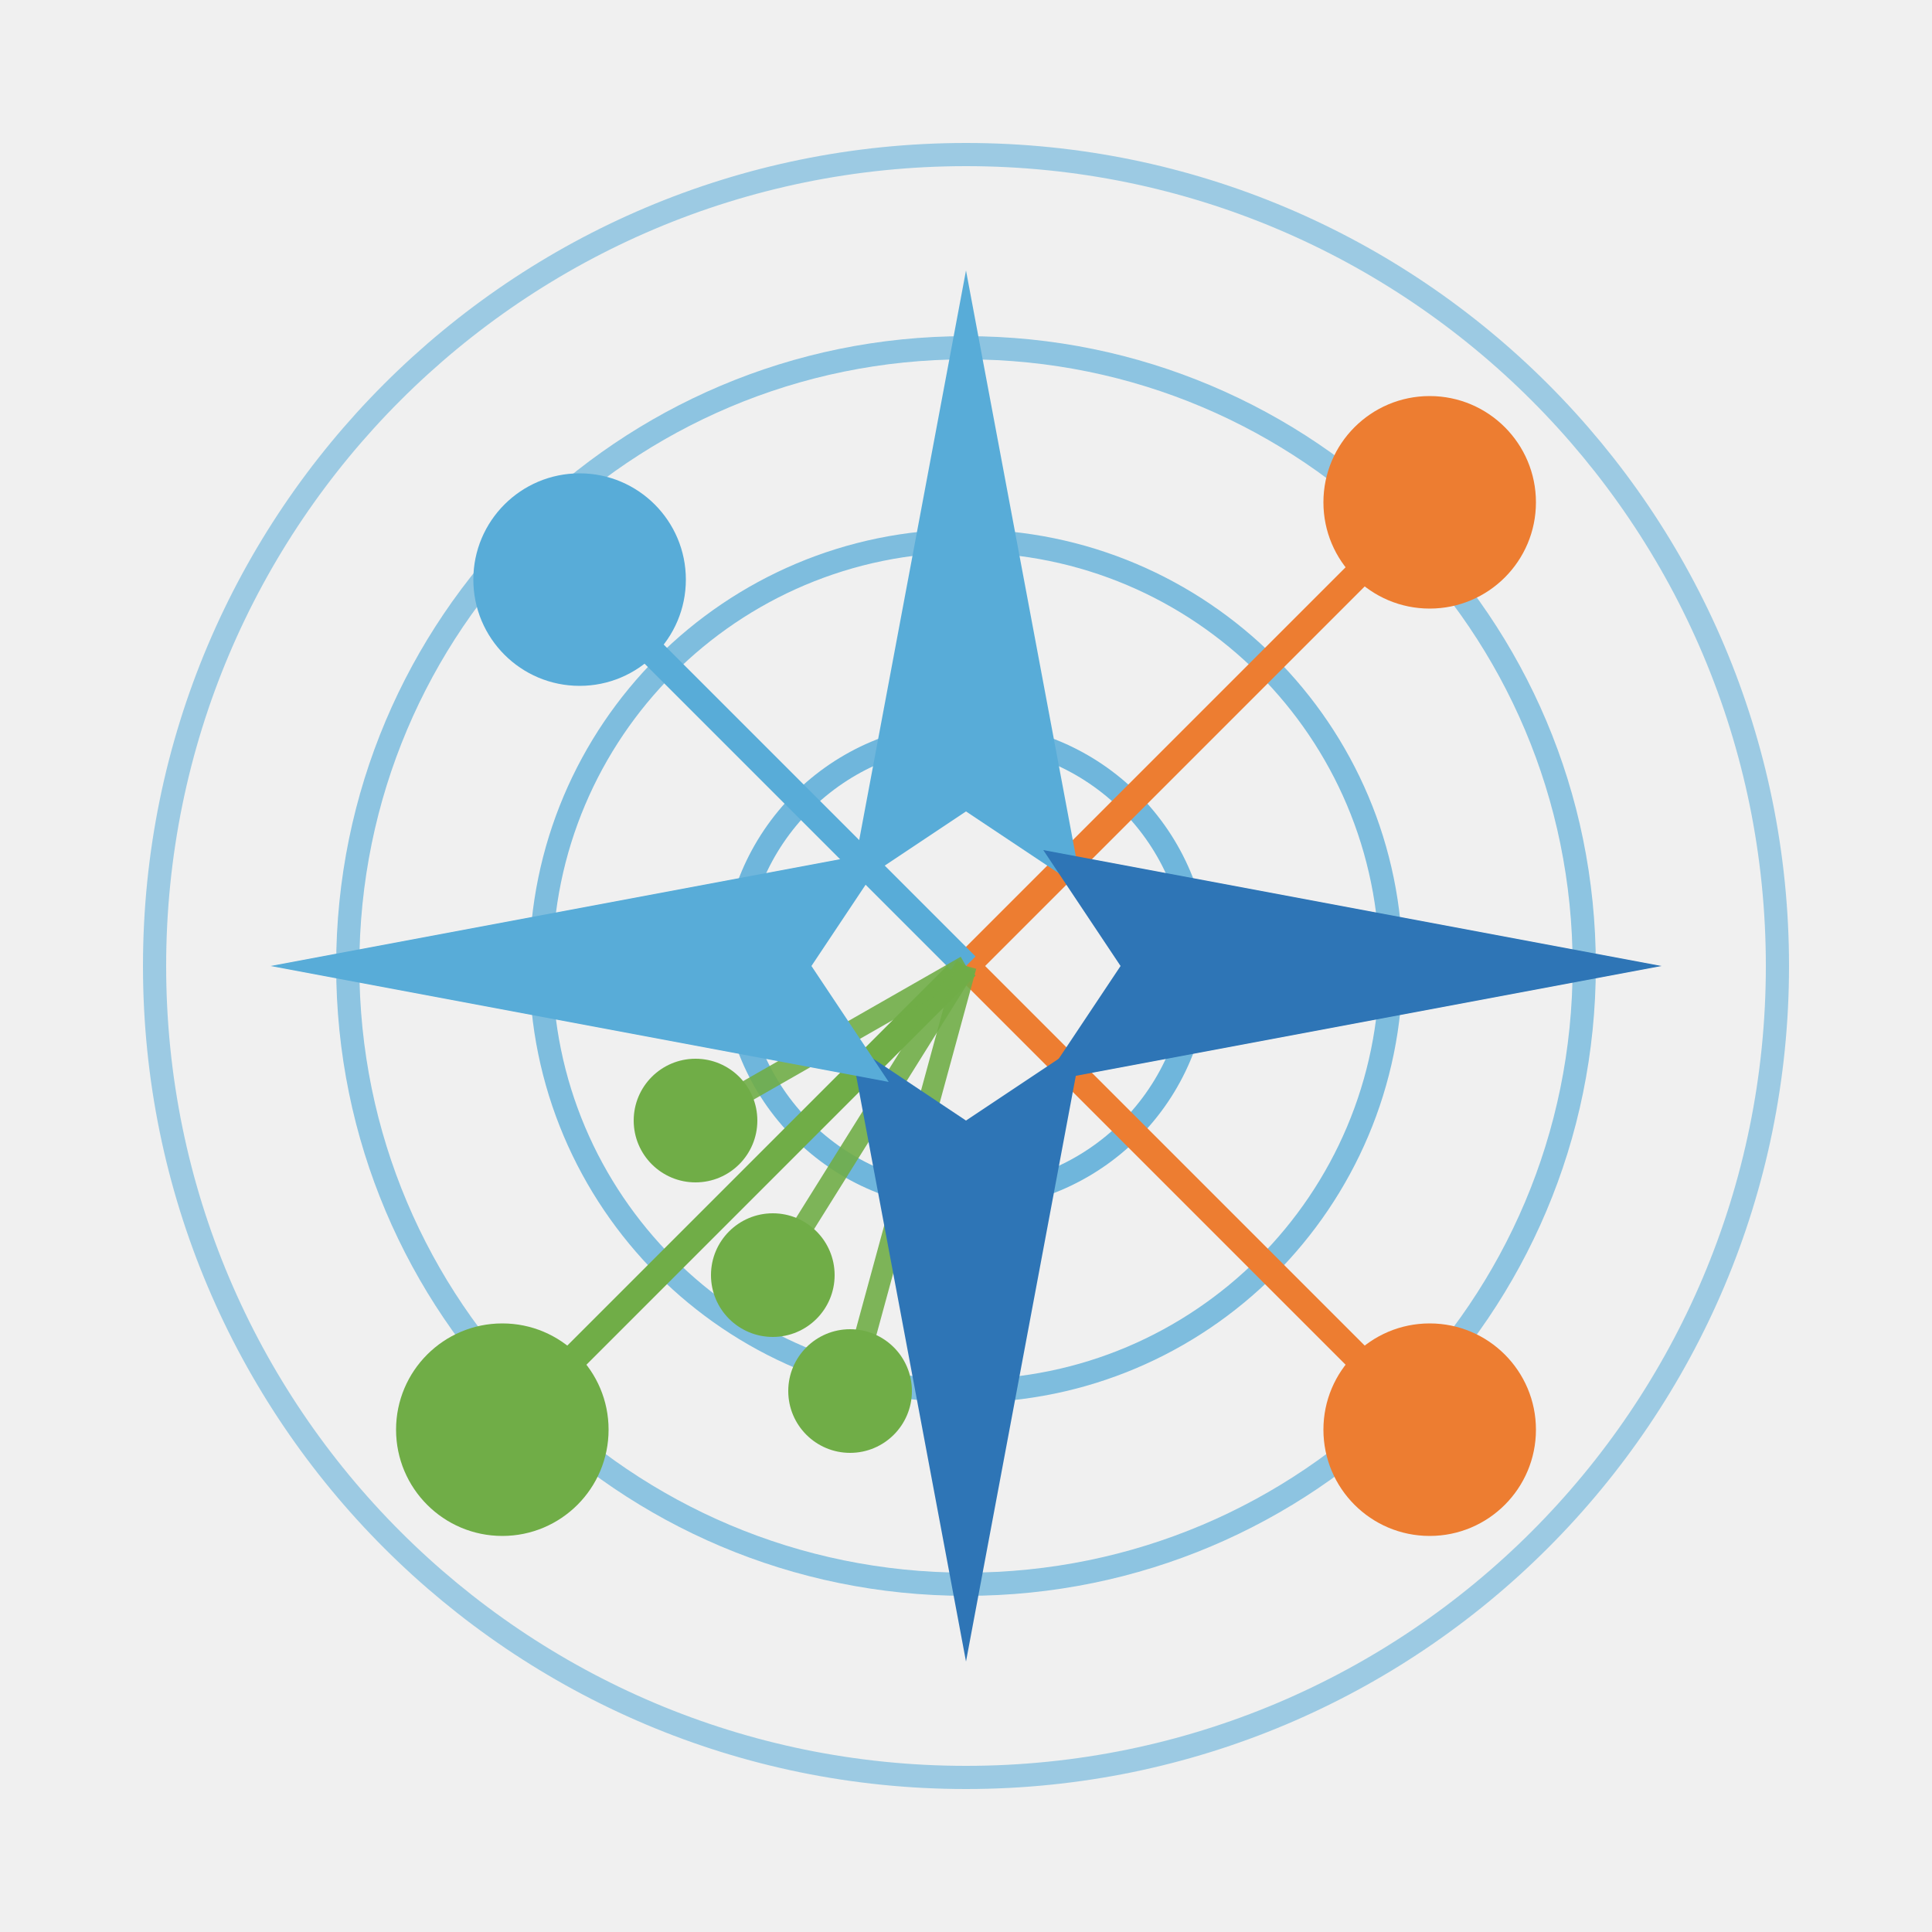
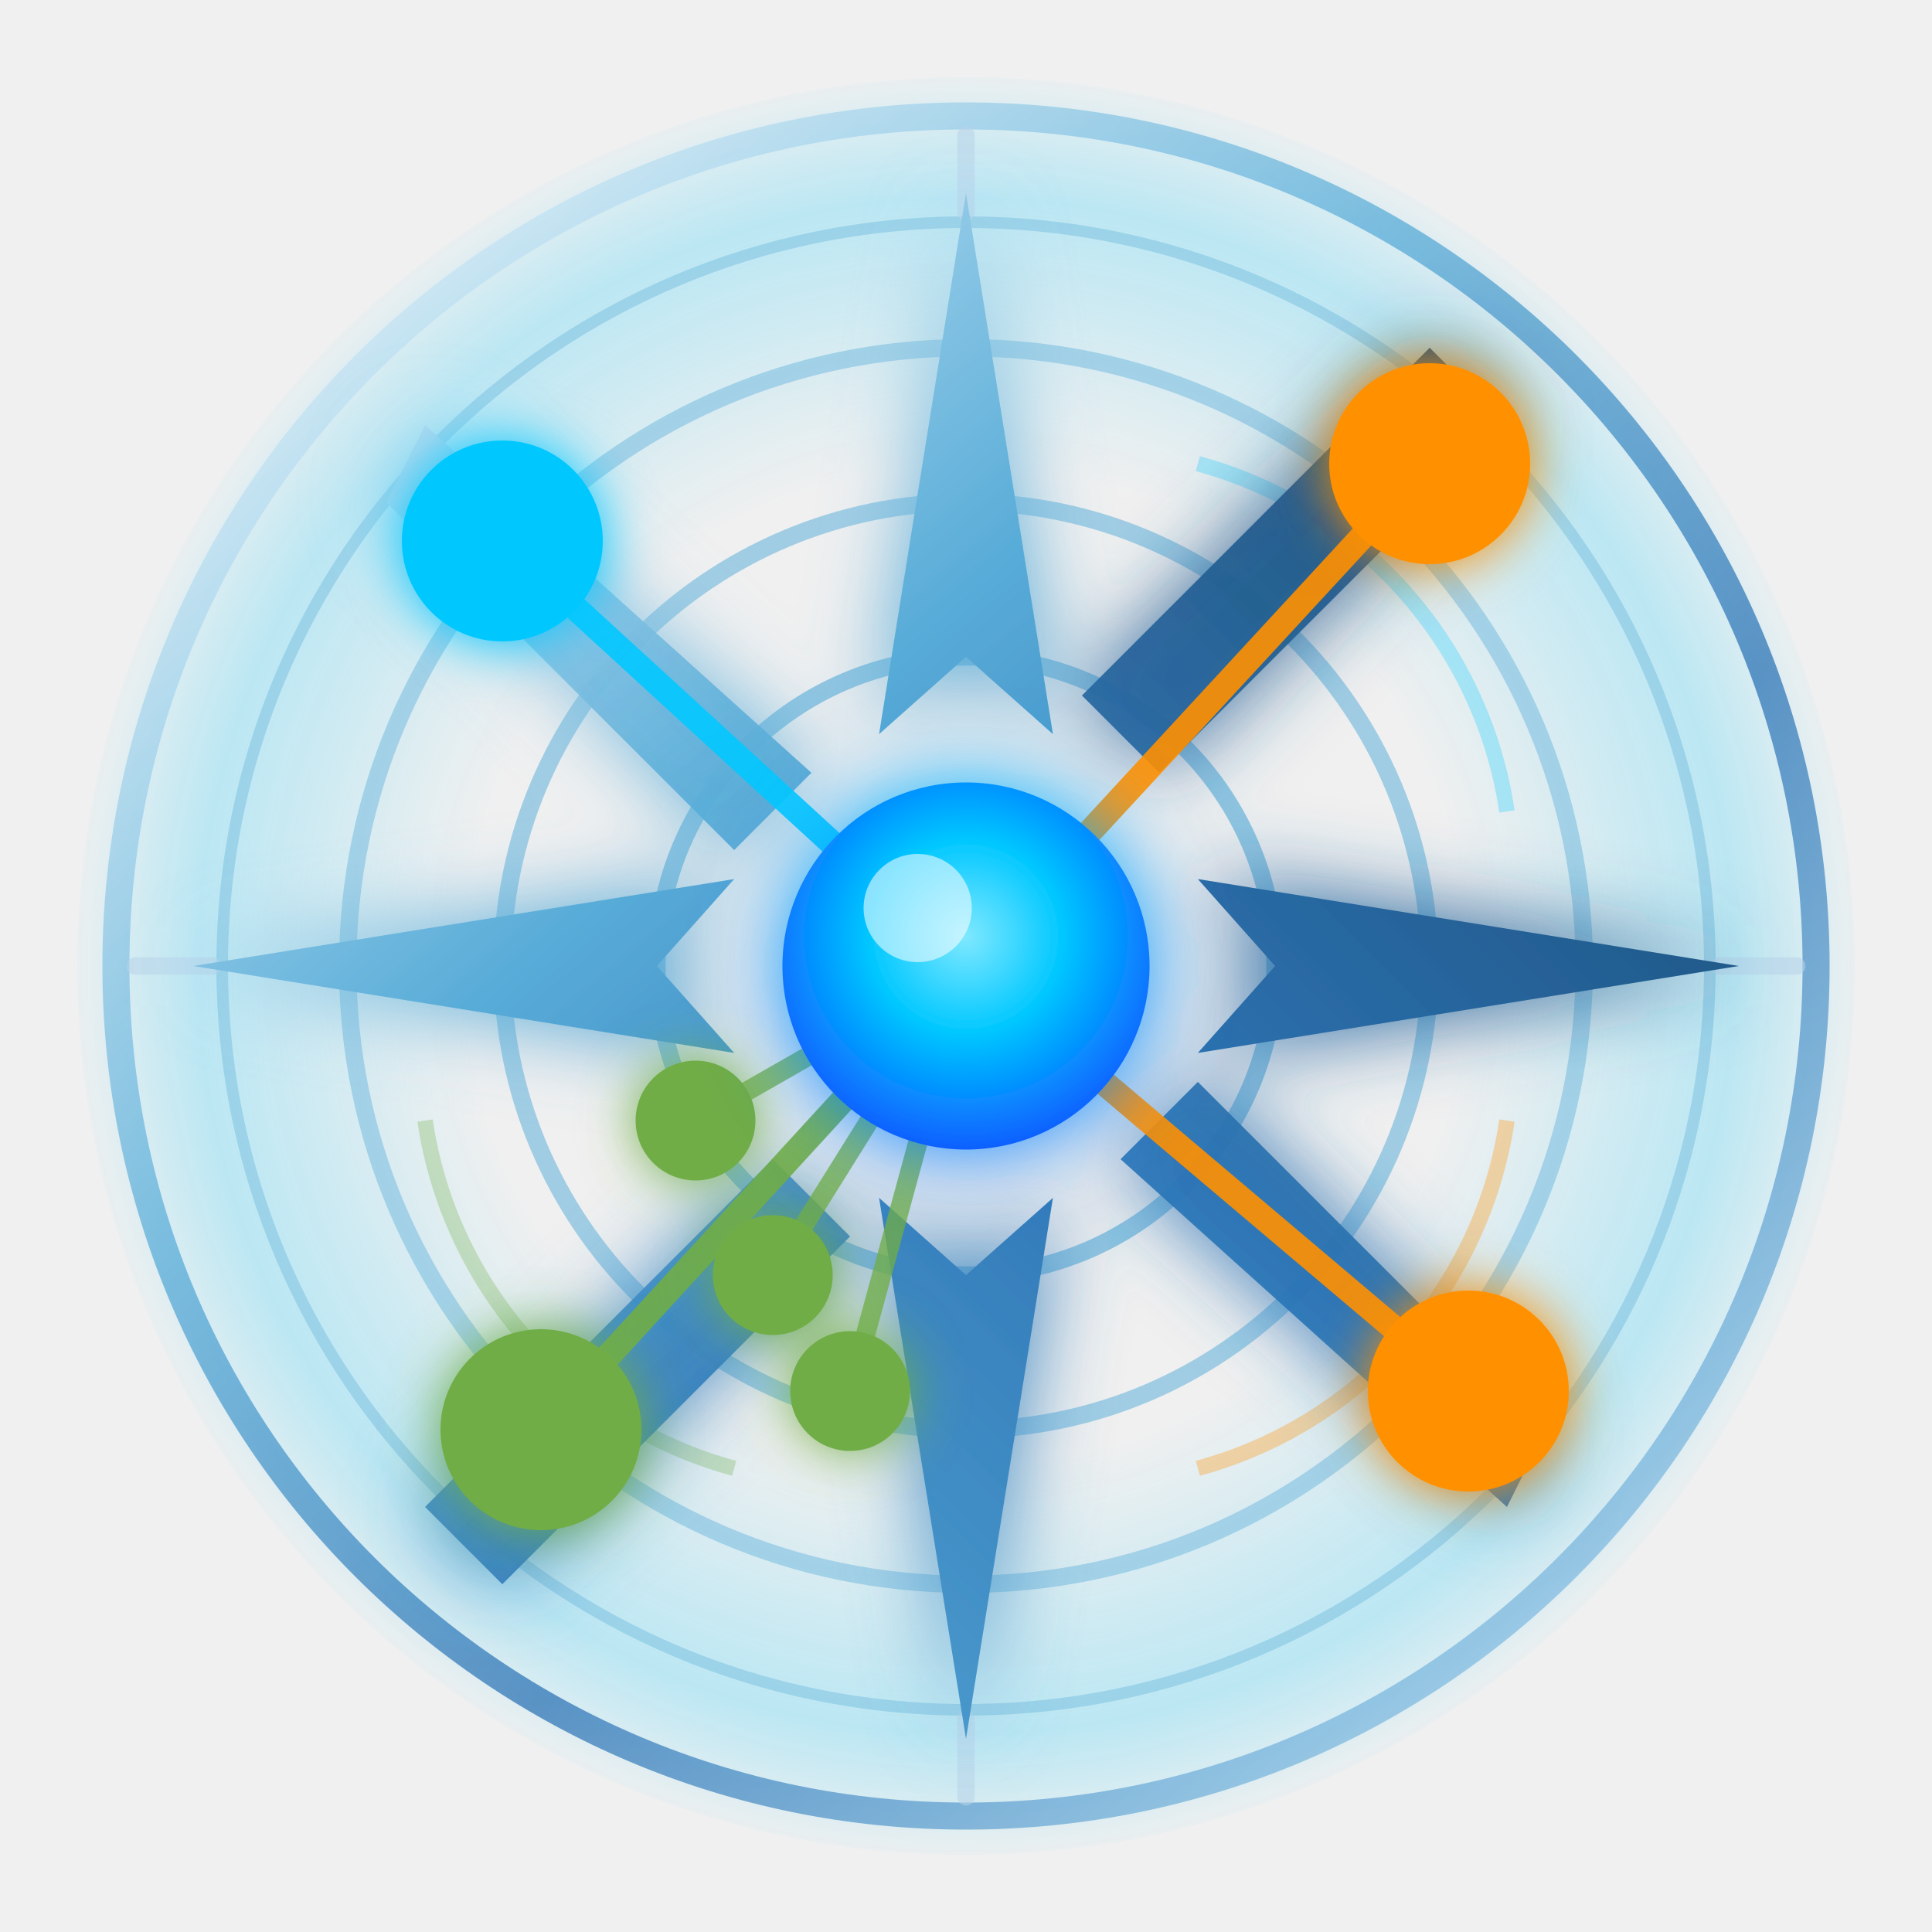
<svg xmlns="http://www.w3.org/2000/svg" viewBox="0 0 100 100" fill="none" aria-hidden="true">
-   <circle cx="50" cy="50" r="42" stroke="#58ACD8" stroke-width="1.2" opacity=".55" />
-   <circle cx="50" cy="50" r="32" stroke="#58ACD8" stroke-width="1.2" opacity=".65" />
-   <circle cx="50" cy="50" r="22" stroke="#58ACD8" stroke-width="1.2" opacity=".75" />
-   <circle cx="50" cy="50" r="12" stroke="#58ACD8" stroke-width="1.2" opacity=".85" />
-   <line x1="50" y1="50" x2="74" y2="26" stroke="#ED7D31" stroke-width="1.4" />
-   <line x1="50" y1="50" x2="74" y2="74" stroke="#ED7D31" stroke-width="1.4" />
-   <line x1="50" y1="50" x2="26" y2="74" stroke="#70AD47" stroke-width="1.4" />
-   <line x1="50" y1="50" x2="30" y2="30" stroke="#58ACD8" stroke-width="1.4" />
-   <line x1="50" y1="50" x2="36" y2="58" stroke="#70AD47" stroke-width="1.1" opacity=".9" />
-   <line x1="50" y1="50" x2="40" y2="66" stroke="#70AD47" stroke-width="1.1" opacity=".9" />
-   <line x1="50" y1="50" x2="44" y2="72" stroke="#70AD47" stroke-width="1.1" opacity=".9" />
-   <circle cx="36" cy="58" r="3.2" fill="#70AD47" />
-   <circle cx="40" cy="66" r="3.2" fill="#70AD47" />
-   <circle cx="44" cy="72" r="3.2" fill="#70AD47" />
-   <circle cx="74" cy="26" r="5.5" fill="#ED7D31" />
-   <circle cx="74" cy="74" r="5.5" fill="#ED7D31" />
-   <circle cx="26" cy="74" r="5.5" fill="#70AD47" />
-   <circle cx="30" cy="30" r="5.5" fill="#58ACD8" />
-   <path d="M50 14 L56 46 L50 42 L44 46 Z" fill="#58ACD8" />
-   <path d="M50 86 L56 54 L50 58 L44 54 Z" fill="#2E75B6" />
-   <path d="M14 50 L46 44 L42 50 L46 56 Z" fill="#58ACD8" />
-   <path d="M86 50 L54 44 L58 50 L54 56 Z" fill="#2E75B6" />
+   <defs>
+     <radialGradient id="sphere" cx="50%" cy="42%" r="58%">
+       <stop offset="0%" stop-color="#7ee8ff" />
+       <stop offset="45%" stop-color="#02c8ff" />
+       <stop offset="100%" stop-color="#0a60ff" />
+     </radialGradient>
+     <linearGradient id="metal" x1="18" y1="12" x2="82" y2="88" gradientUnits="userSpaceOnUse">
+       <stop offset="0%" stop-color="#d4ecf8" />
+       <stop offset="35%" stop-color="#58acd8" />
+       <stop offset="65%" stop-color="#2e75b6" />
+       <stop offset="100%" stop-color="#8ec8e8" />
+     </linearGradient>
+     <linearGradient id="metalDark" x1="82" y1="18" x2="18" y2="82" gradientUnits="userSpaceOnUse">
+       <stop offset="0%" stop-color="#1a4a72" />
+       <stop offset="50%" stop-color="#2e75b6" />
+       <stop offset="100%" stop-color="#58acd8" />
+     </linearGradient>
+     <radialGradient id="halo" cx="50%" cy="50%" r="50%">
+       <stop offset="55%" stop-color="#02c8ff" stop-opacity="0" />
+       <stop offset="85%" stop-color="#02c8ff" stop-opacity=".22" />
+       <stop offset="100%" stop-color="#02c8ff" stop-opacity="0" />
+     </radialGradient>
+     <filter id="glow" x="-30%" y="-30%" width="160%" height="160%">
+       <feGaussianBlur stdDeviation="2.2" result="b" />
+       <feMerge>
+         <feMergeNode in="b" />
+         <feMergeNode in="SourceGraphic" />
+       </feMerge>
+     </filter>
+     <filter id="soft" x="-20%" y="-20%" width="140%" height="140%">
+       <feGaussianBlur stdDeviation="1.4" result="b" />
+       <feMerge>
+         <feMergeNode in="b" />
+         <feMergeNode in="SourceGraphic" />
+       </feMerge>
+     </filter>
+   </defs>
+   <circle cx="50" cy="50" r="46" fill="url(#halo)" />
+   <circle cx="50" cy="50" r="44" stroke="url(#metal)" stroke-width="1.4" opacity=".75" />
+   <circle cx="50" cy="50" r="38.5" stroke="#58acd8" stroke-width=".6" opacity=".35" />
+   <g stroke="#b8d4ea" stroke-width=".9" opacity=".55" stroke-linecap="round">
+     <line x1="50" y1="7" x2="50" y2="11" />
+     <line x1="50" y1="89" x2="50" y2="93" />
+     <line x1="7" y1="50" x2="11" y2="50" />
+     <line x1="89" y1="50" x2="93" y2="50" />
+     <line x1="23.8" y1="23.8" x2="26.6" y2="26.6" />
+     <line x1="73.4" y1="73.4" x2="76.2" y2="76.2" />
+     <line x1="76.2" y1="23.8" x2="73.4" y2="26.6" />
+     <line x1="26.6" y1="73.4" x2="23.8" y2="76.2" />
+   </g>
+   <path d="M62 24 A22 22 0 0 1 78 42" stroke="#02c8ff" stroke-width=".8" opacity=".28" />
+   <path d="M78 58 A22 22 0 0 1 62 76" stroke="#ff9000" stroke-width=".8" opacity=".32" />
+   <path d="M38 76 A22 22 0 0 1 22 58" stroke="#70ad47" stroke-width=".8" opacity=".3" />
+   <circle cx="50" cy="50" r="32" stroke="#58acd8" stroke-width=".9" opacity=".42" />
+   <circle cx="50" cy="50" r="24" stroke="#58acd8" stroke-width=".9" opacity=".52" />
+   <circle cx="50" cy="50" r="16" stroke="#58acd8" stroke-width=".9" opacity=".62" />
+   <g filter="url(#glow)">
+     <path fill="url(#metal)" d="M50 10 L54.5 38 L50 34 L45.5 38 Z" />
+     <path fill="url(#metalDark)" d="M50 90 L54.5 62 L50 66 L45.5 62 Z" />
+     <path fill="url(#metal)" d="M10 50 L38 45.5 L34 50 L38 54.5 Z" />
+     <path fill="url(#metalDark)" d="M90 50 L62 45.5 L66 50 L62 54.5 Z" />
+     <path fill="url(#metal)" opacity=".92" d="M22 22 L42 40 L38 44 L20 26 Z" />
+     <path fill="url(#metalDark)" opacity=".92" d="M78 78 L58 60 L62 56 L80 74 Z" />
+     <path fill="url(#metalDark)" opacity=".92" d="M78 22 L60 40 L56 36 L74 18 Z" />
+     <path fill="url(#metal)" opacity=".92" d="M22 78 L40 60 L44 64 L26 82 Z" />
+   </g>
+   <g stroke-width="1.3" opacity=".9">
+     <line x1="50" y1="50" x2="74" y2="24" stroke="#ff9000" />
+     <line x1="50" y1="50" x2="76" y2="72" stroke="#ff9000" />
+     <line x1="50" y1="50" x2="28" y2="74" stroke="#70ad47" />
+     <line x1="50" y1="50" x2="26" y2="28" stroke="#02c8ff" />
+     <line x1="50" y1="50" x2="36" y2="58" stroke="#70ad47" stroke-width="1" opacity=".85" />
+     <line x1="50" y1="50" x2="40" y2="66" stroke="#70ad47" stroke-width="1" opacity=".85" />
+     <line x1="50" y1="50" x2="44" y2="72" stroke="#70ad47" stroke-width="1" opacity=".85" />
+   </g>
+   <g filter="url(#soft)">
+     <circle cx="74" cy="24" r="5.2" fill="#ff9000" />
+     <circle cx="76" cy="72" r="5.2" fill="#ff9000" />
+     <circle cx="28" cy="74" r="5.2" fill="#70ad47" />
+     <circle cx="26" cy="28" r="5.2" fill="#02c8ff" />
+     <circle cx="36" cy="58" r="3.1" fill="#70ad47" />
+     <circle cx="40" cy="66" r="3.1" fill="#70ad47" />
+     <circle cx="44" cy="72" r="3.1" fill="#70ad47" />
+   </g>
+   <circle cx="50" cy="50" r="9.5" fill="url(#sphere)" filter="url(#glow)" />
+   <circle cx="47.5" cy="47" r="2.8" fill="#fff" opacity=".55" />
</svg>
